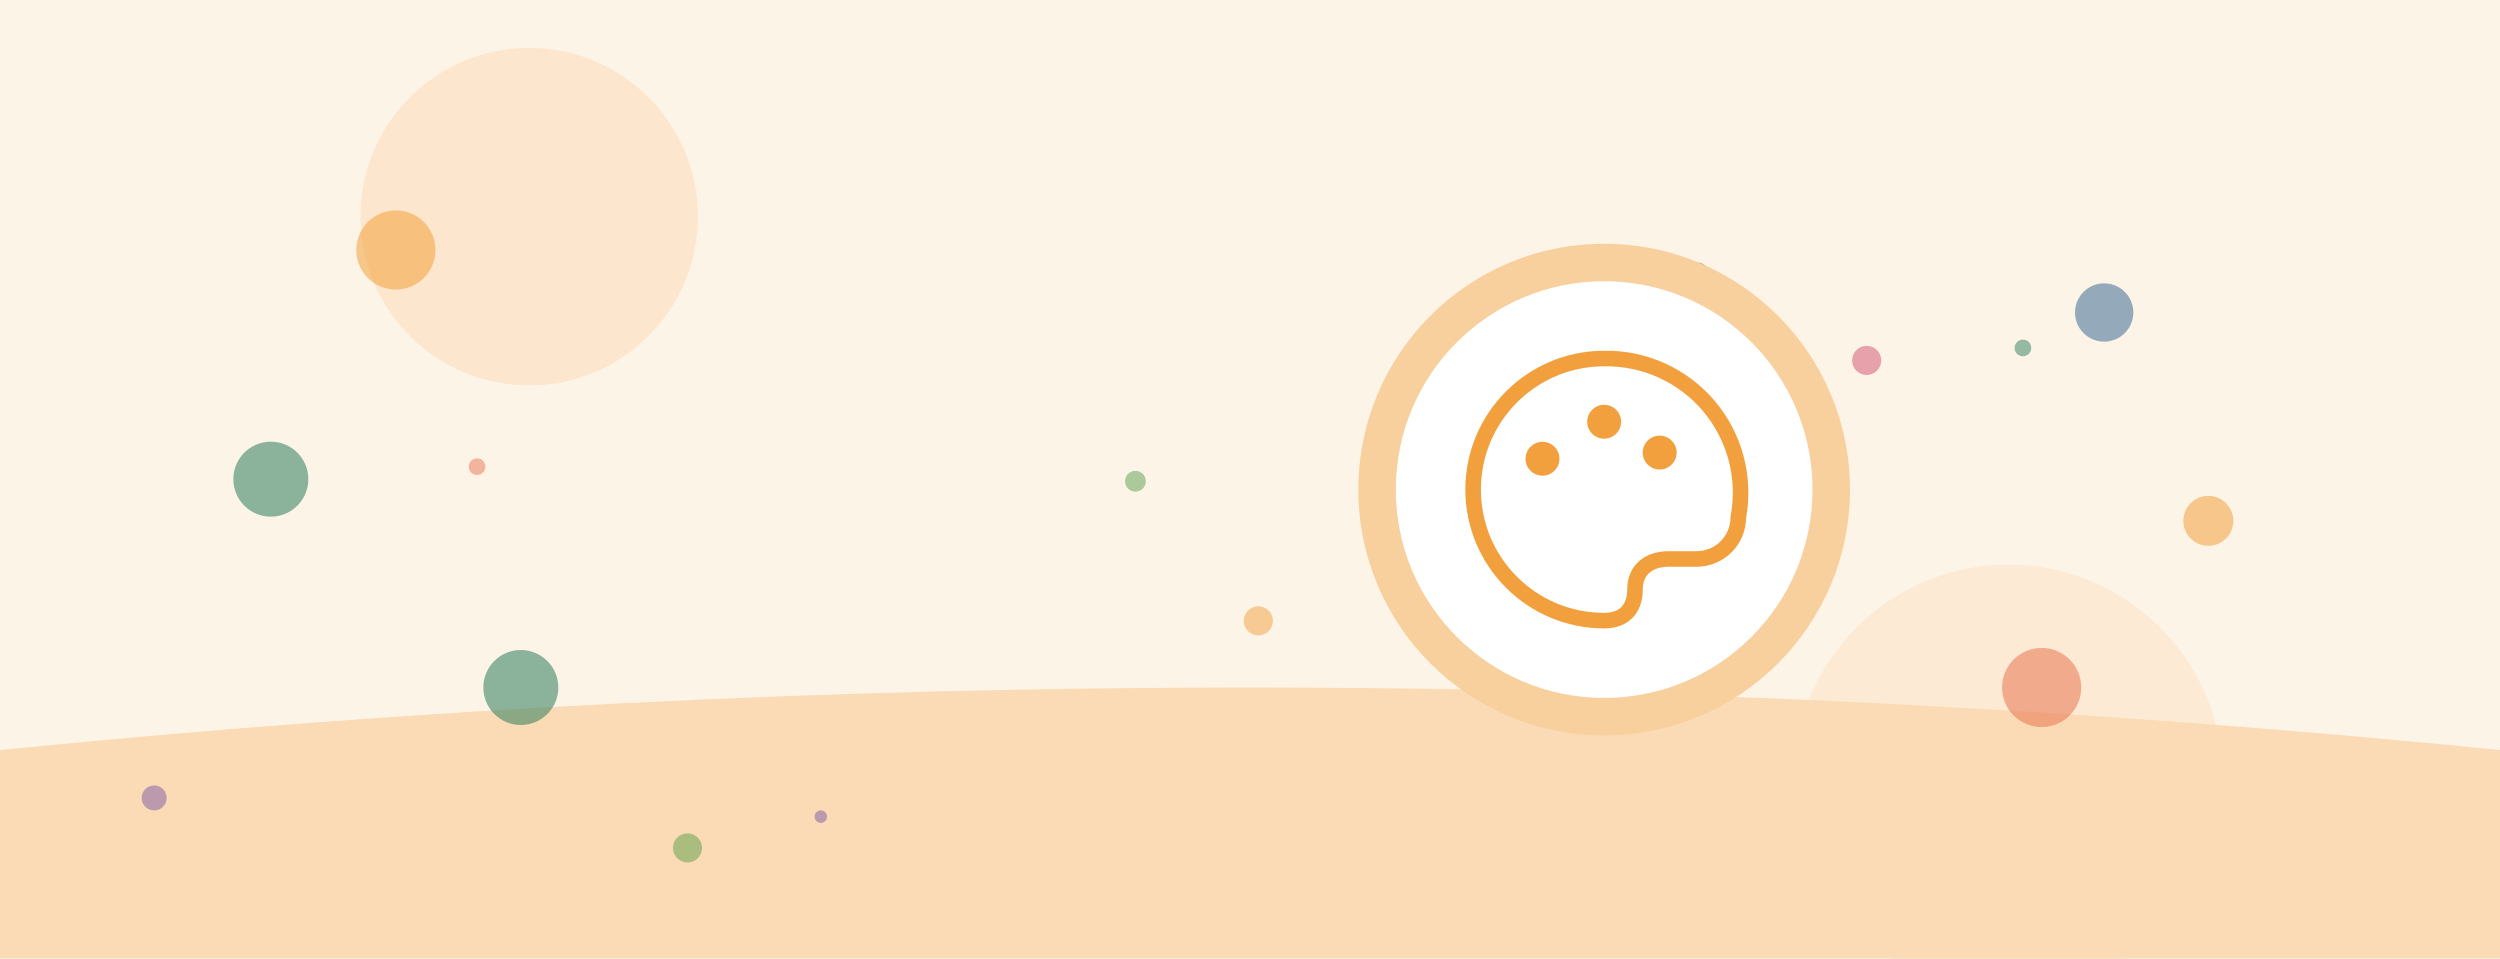
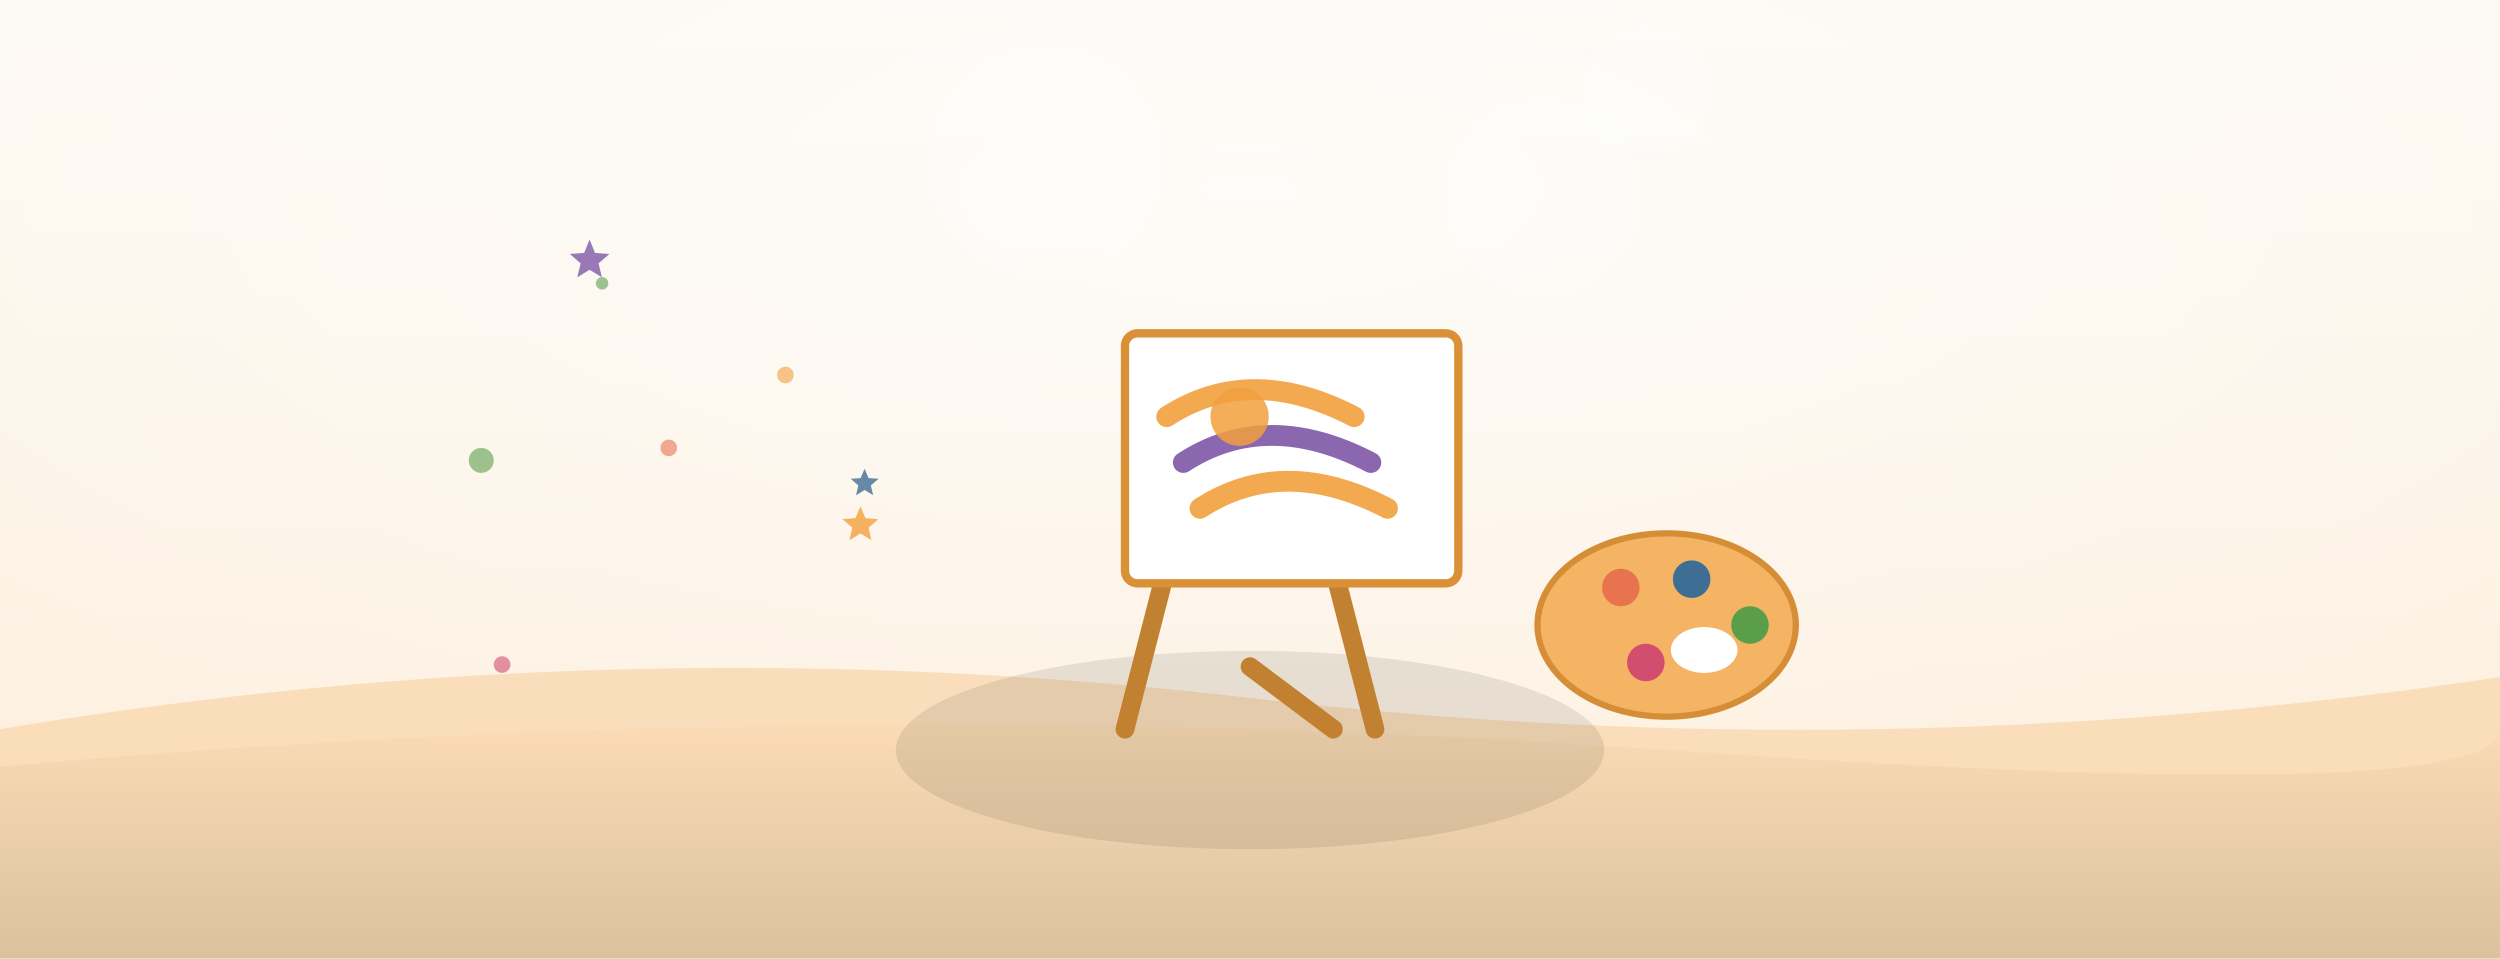
<svg xmlns="http://www.w3.org/2000/svg" viewBox="0 0 1200 460">
-   <rect width="1200" height="460" rx="0" fill="#fdf4e8" />
-   <circle cx="254" cy="104" r="81" fill="#fce6cd" />
-   <circle cx="964" cy="374" r="103" fill="#fcead4" />
-   <path d="M0 460 L0 360 Q 600.0 300 1200 360 L1200 460 Z" fill="#fadbb5" />
-   <circle cx="190" cy="120" r="19" fill="#F2A03D" opacity=".55" />
-   <circle cx="1010" cy="150" r="14" fill="#3E6E94" opacity=".55" />
-   <circle cx="130" cy="230" r="18" fill="#2E7D5B" opacity=".55" />
-   <circle cx="980" cy="330" r="19" fill="#E8744F" opacity=".55" />
-   <circle cx="1060" cy="250" r="12" fill="#F2A03D" opacity=".55" />
-   <circle cx="250" cy="330" r="18" fill="#2E7D5B" opacity=".55" />
-   <circle cx="811" cy="161" r="6" fill="#F2A03D" opacity=".5" />
-   <circle cx="815" cy="131" r="5" fill="#2E7D5B" opacity=".5" />
-   <circle cx="394" cy="392" r="3" fill="#7E57A6" opacity=".5" />
-   <circle cx="971" cy="167" r="4" fill="#2E7D5B" opacity=".5" />
-   <circle cx="330" cy="407" r="7" fill="#5B9E4A" opacity=".5" />
-   <circle cx="604" cy="298" r="7" fill="#F2A03D" opacity=".5" />
-   <circle cx="545" cy="231" r="5" fill="#5B9E4A" opacity=".5" />
-   <circle cx="74" cy="383" r="6" fill="#7E57A6" opacity=".5" />
-   <circle cx="896" cy="173" r="7" fill="#D24D6E" opacity=".5" />
-   <circle cx="229" cy="224" r="4" fill="#E8744F" opacity=".5" />
-   <circle cx="770" cy="235" r="118" fill="#f8d09e" />
-   <circle cx="770" cy="235" r="100" fill="#fff" />
-   <g transform="translate(681.2 146.2) scale(7.4)" fill="none" stroke="#F2A03D" stroke-width="1.01" stroke-linecap="round" stroke-linejoin="round" color="#F2A03D">
-     <path d="M12 3.5a8.5 8.5 0 1 0 0 17c1.5 0 2-1 2-2 0-1.4 1-2 2.2-2H18a2.7 2.7 0 0 0 2.7-2.7A8.7 8.7 0 0 0 12 3.5Z" />
-     <circle cx="8" cy="10" r="1.1" fill="currentColor" stroke="none" />
-     <circle cx="12" cy="7.6" r="1.1" fill="currentColor" stroke="none" />
-     <circle cx="15.6" cy="9.6" r="1.1" fill="currentColor" stroke="none" />
-   </g>
+   <defs>
+     <linearGradient id="sky" x1="0" y1="0" x2="0" y2="1">
+       <stop offset="0" stop-color="#FCF8F1" />
+       <stop offset="1" stop-color="#fdeedc" />
+     </linearGradient>
+     <linearGradient id="grd" x1="0" y1="0" x2="0" y2="1">
+       <stop offset="0" stop-color="#fadbb5" />
+       <stop offset="1" stop-color="#dcc19f" />
+     </linearGradient>
+     <radialGradient id="glow" cx="0.5" cy="0.2" r="0.7">
+       <stop offset="0" stop-color="#ffffff" stop-opacity="0.6" />
+       <stop offset="1" stop-color="#ffffff" stop-opacity="0" />
+     </radialGradient>
+   </defs>
+   <rect width="1200" height="460" fill="url(#sky)" />
+   <rect width="1200" height="460" fill="url(#glow)" />
+   <circle cx="791" cy="43" r="31" fill="#ffffff" opacity="0.18" />
+   <circle cx="502" cy="77" r="57" fill="#ffffff" opacity="0.18" />
+   <circle cx="740" cy="94" r="48" fill="#ffffff" opacity="0.18" />
+   <path d="M0 350 Q300 300 600 335 T1200 325 L1200 460 L0 460 Z" fill="#f8d09e" opacity=".6" />
+   <path d="M0 368 Q400 332 800 360 T1200 350 L1200 460 L0 460 Z" fill="url(#grd)" />
+   <ellipse cx="600" cy="360" rx="170" ry="47.6" fill="#1b1a18" opacity="0.10" />
+   <path d="M540 350 L585 175 M660 350 L615 175 M600 320 L640 350" stroke="#c28031" stroke-width="9" stroke-linecap="round" />
+   <rect x="540" y="160" width="160" height="120" rx="6" fill="#ffffff" stroke="#da9037" stroke-width="4" />
+   <path d="M560 200 q40 -26 90 0" stroke="#F2A03D" stroke-width="10" fill="none" stroke-linecap="round" opacity=".9" />
+   <path d="M568 222 q40 -26 90 0" stroke="#7E57A6" stroke-width="10" fill="none" stroke-linecap="round" opacity=".9" />
+   <path d="M576 244 q40 -26 90 0" stroke="#F2A03D" stroke-width="10" fill="none" stroke-linecap="round" opacity=".9" />
+   <circle cx="595" cy="200" r="14" fill="#F2A03D" opacity=".85" />
+   <ellipse cx="800" cy="300" rx="62" ry="44" fill="#f5b364" stroke="#d58d36" stroke-width="3" />
+   <ellipse cx="818" cy="312" rx="16" ry="11" fill="#ffffff" />
+   <circle cx="778" cy="282" r="9" fill="#E8744F" />
+   <circle cx="812" cy="278" r="9" fill="#3E6E94" />
+   <circle cx="840" cy="300" r="9" fill="#5B9E4A" />
+   <circle cx="790" cy="318" r="9" fill="#D24D6E" />
+   <circle cx="289" cy="136" r="3" fill="#5B9E4A" opacity="0.6" />
+   <circle cx="377" cy="180" r="4" fill="#F2A03D" opacity="0.6" />
+   <polygon points="415.0,225.0 416.9,229.5 421.7,229.8 418.0,233.0 419.1,237.7 415.0,235.2 410.9,237.7 412.0,233.0 408.3,229.8 413.1,229.5" fill="#3E6E94" opacity="0.8" />
+   <circle cx="321" cy="215" r="4" fill="#E8744F" opacity="0.6" />
+   <circle cx="241" cy="319" r="4" fill="#D24D6E" opacity="0.6" />
+   <circle cx="231" cy="221" r="6" fill="#5B9E4A" opacity="0.6" />
+   <polygon points="283.0,115.0 285.6,121.4 292.5,121.9 287.3,126.4 288.9,133.1 283.0,129.5 277.1,133.1 278.7,126.4 273.5,121.9 280.4,121.4" fill="#7E57A6" opacity="0.8" />
+   <polygon points="413.0,243.0 415.4,248.7 421.6,249.2 416.9,253.3 418.3,259.3 413.0,256.1 407.7,259.3 409.1,253.3 404.4,249.2 410.6,248.7" fill="#F2A03D" opacity="0.8" />
</svg>
